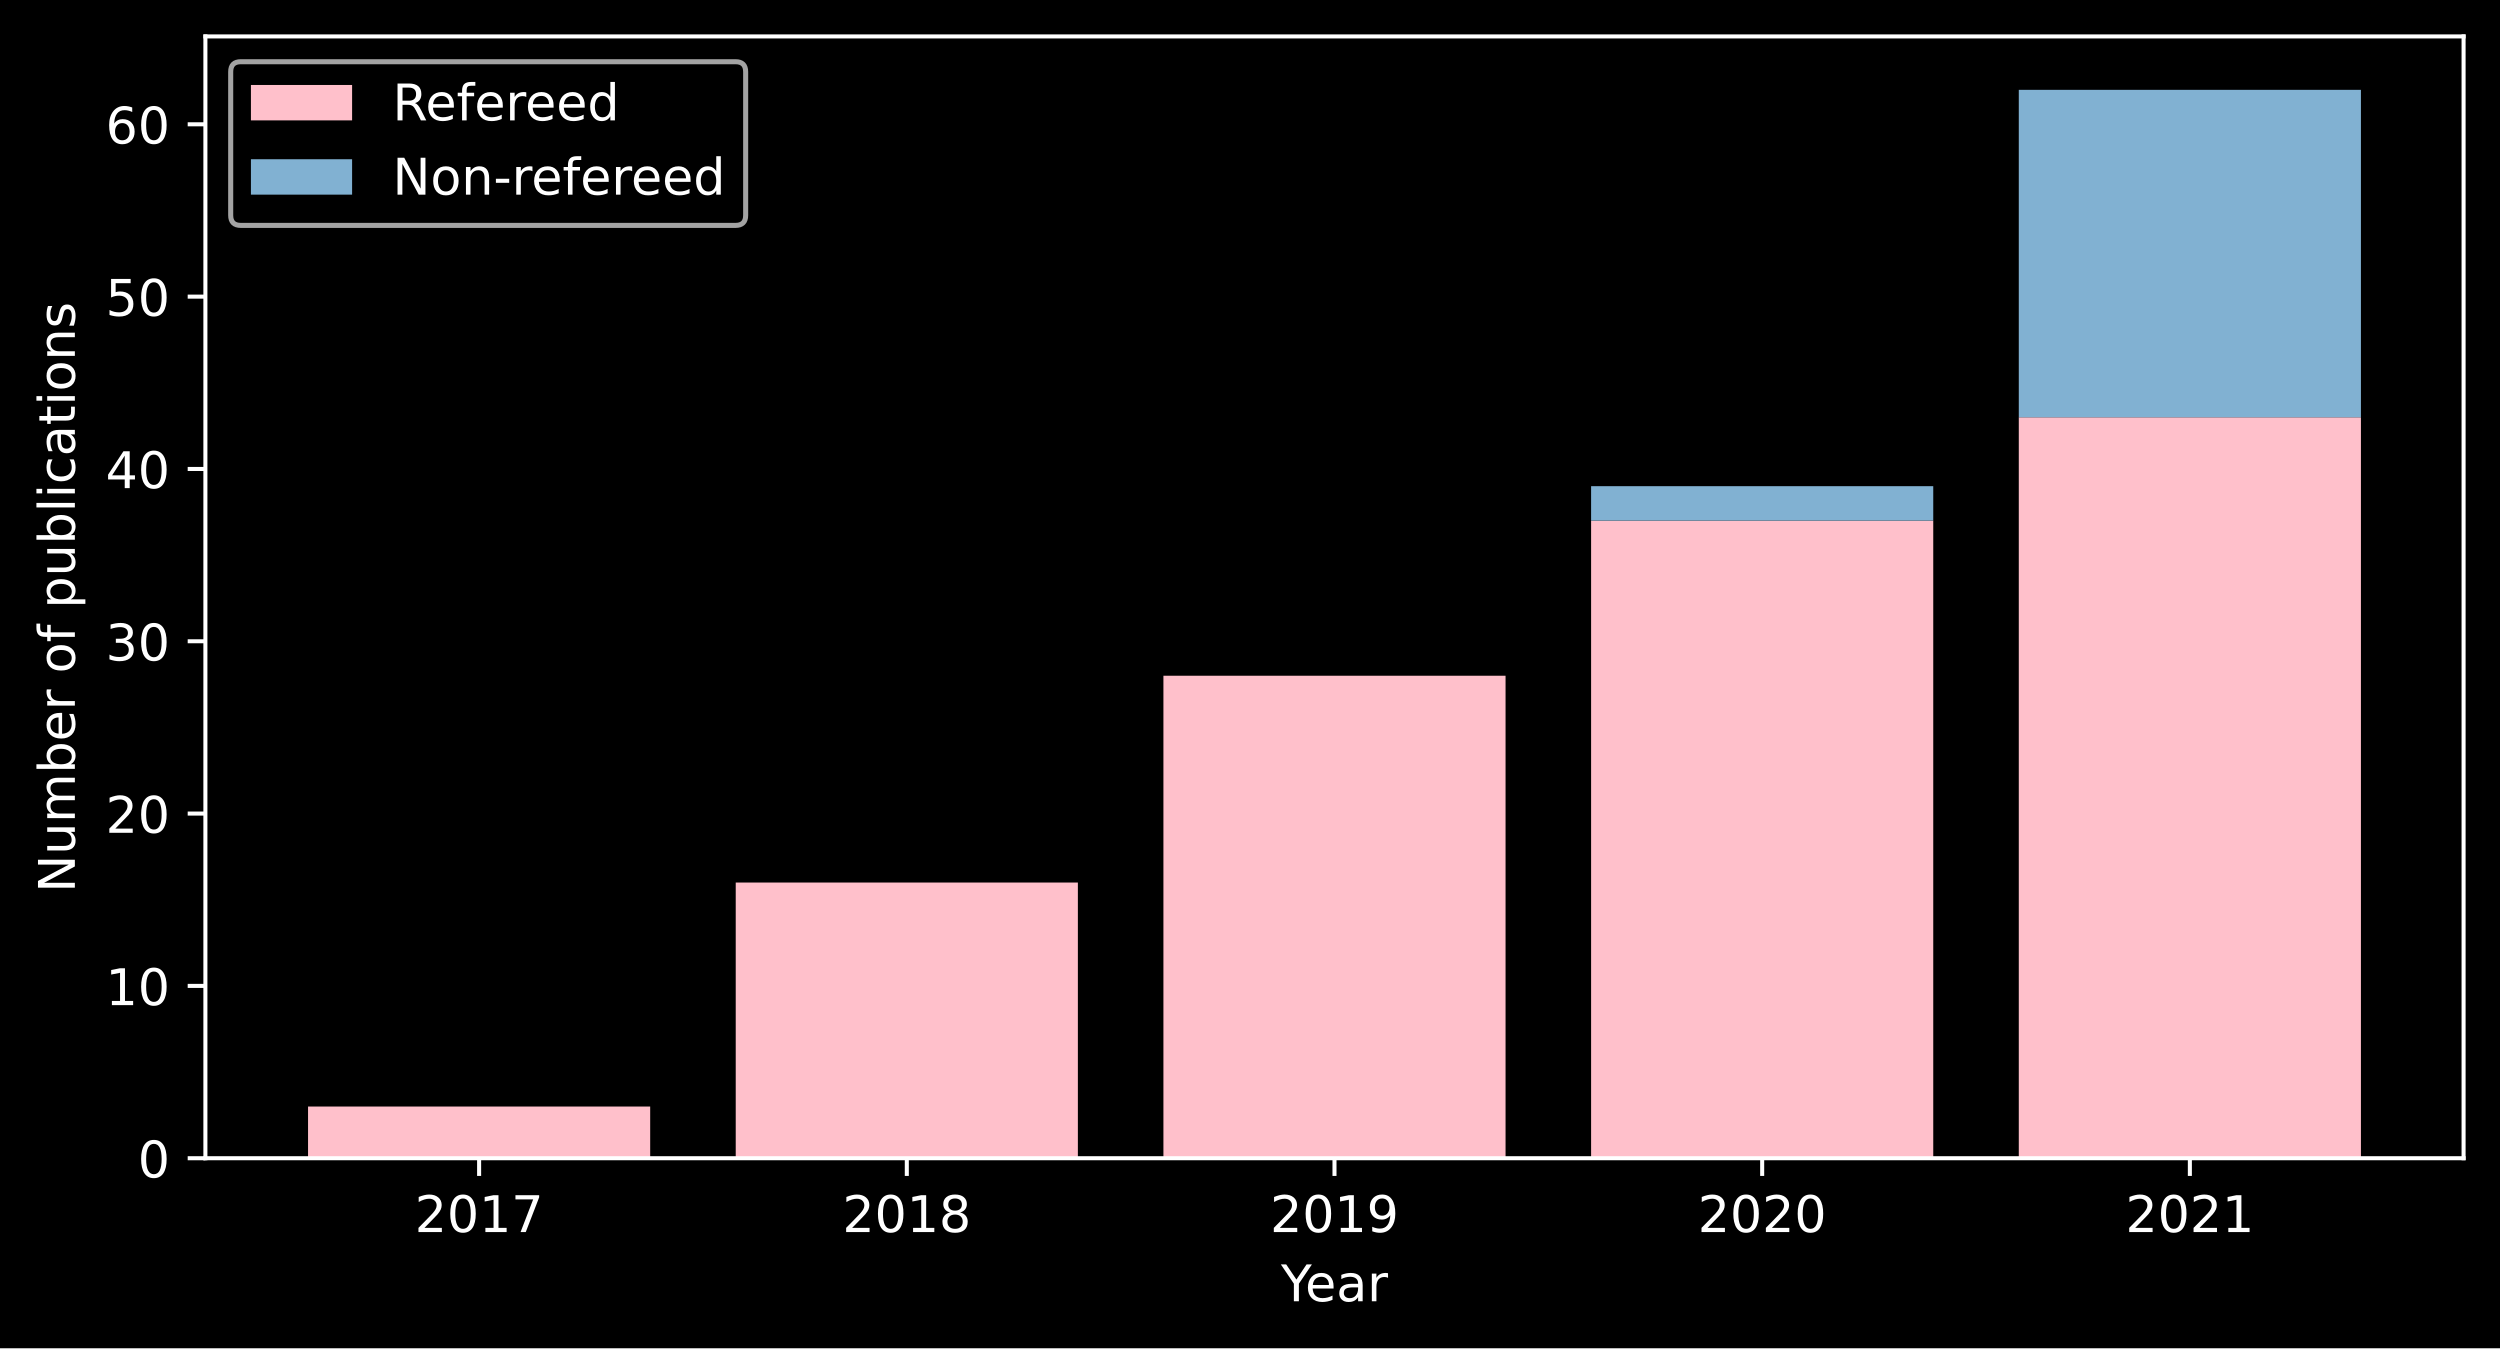
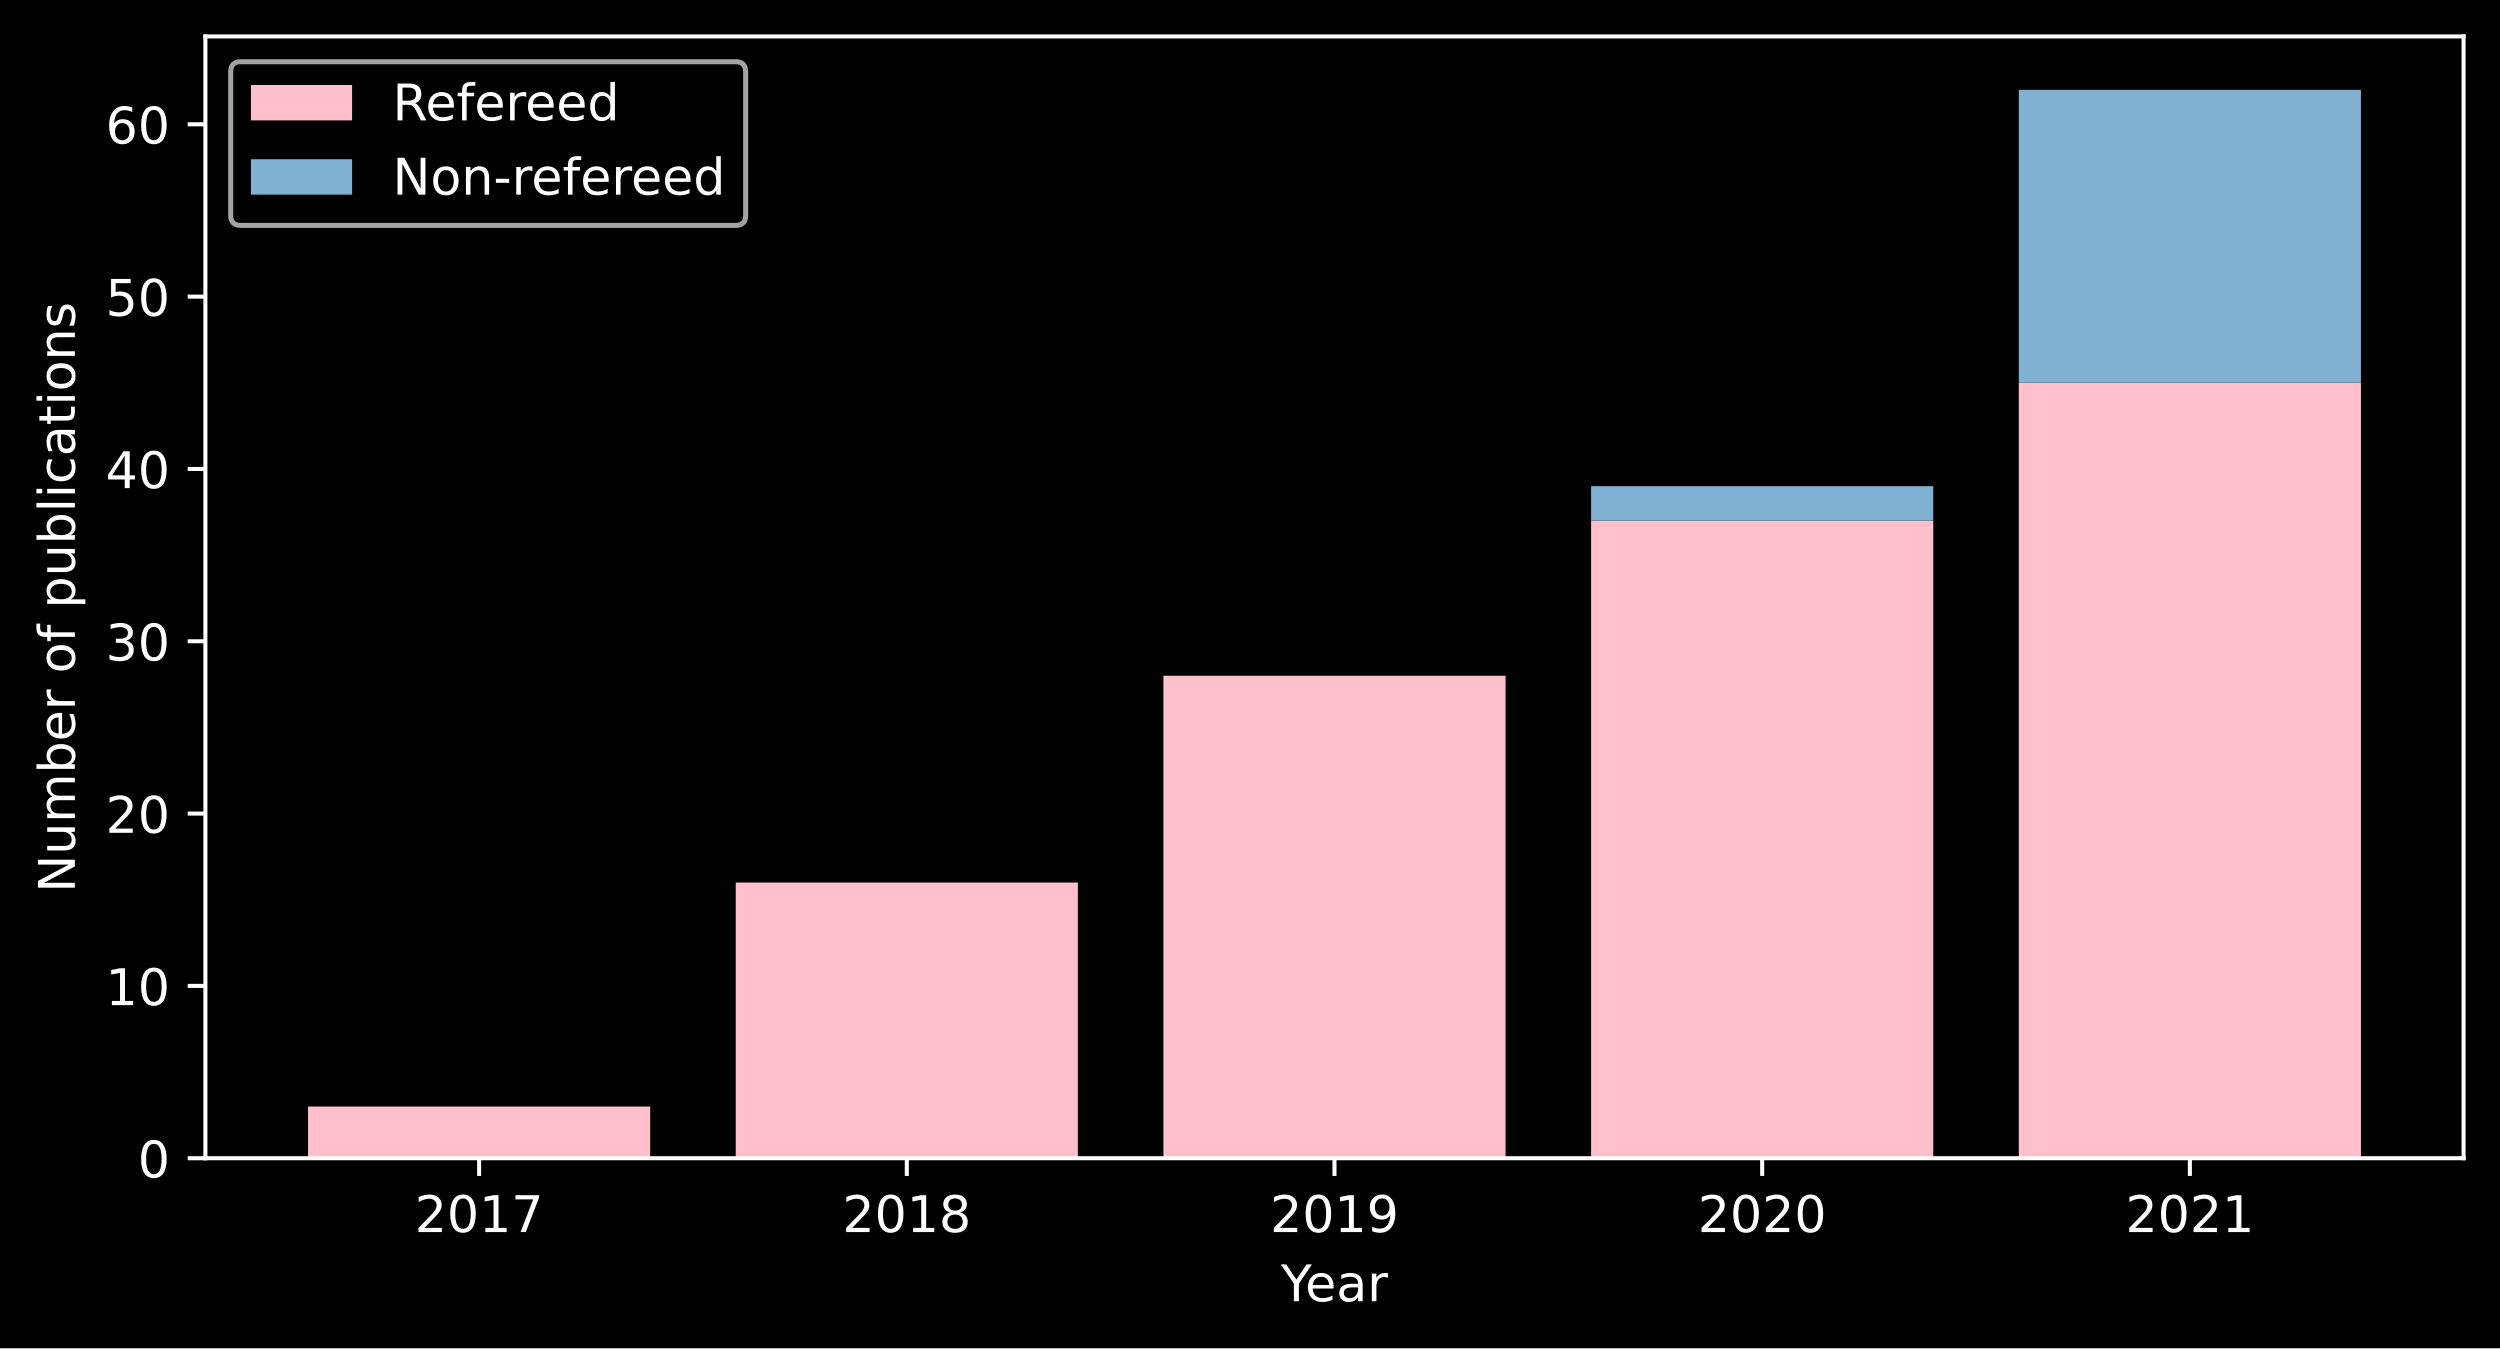
<svg xmlns="http://www.w3.org/2000/svg" xmlns:xlink="http://www.w3.org/1999/xlink" height="266.516pt" version="1.1" viewBox="0 0 494.203 266.516" width="494.203pt">
  <defs>
    <style type="text/css">*{stroke-linecap:butt;stroke-linejoin:round;}</style>
  </defs>
  <g id="figure_1">
    <g id="patch_1">
      <path d="M 0 266.516  L 494.203 266.516  L 494.203 0  L 0 0  z " />
    </g>
    <g id="axes_1">
      <g id="patch_2">
        <path d="M 40.603 228.96  L 487.003 228.96  L 487.003 7.2  L 40.603 7.2  z " />
      </g>
      <g id="patch_3">
-         <path clip-path="url(#p8f0d142fc8)" d="M 399.076 228.96  L 466.712 228.96  L 466.712 82.483  L 399.076 82.483  z " style="fill:#ffc0cb;" />
+         <path clip-path="url(#p580a50236b)" d="M 399.076 228.96  L 466.712 228.96  L 466.712 75.67  L 399.076 75.67  z " style="fill:#ffc0cb;" />
      </g>
      <g id="patch_4">
-         <path clip-path="url(#p8f0d142fc8)" d="M 314.53 228.96  L 382.167 228.96  L 382.167 102.921  L 314.53 102.921  z " style="fill:#ffc0cb;" />
+         <path clip-path="url(#p580a50236b)" d="M 314.53 228.96  L 382.167 228.96  L 382.167 102.921  L 314.53 102.921  z " style="fill:#ffc0cb;" />
      </g>
      <g id="patch_5">
-         <path clip-path="url(#p8f0d142fc8)" d="M 229.985 228.96  L 297.621 228.96  L 297.621 133.579  L 229.985 133.579  z " style="fill:#ffc0cb;" />
+         <path clip-path="url(#p580a50236b)" d="M 229.985 228.96  L 297.621 228.96  L 297.621 133.579  L 229.985 133.579  z " style="fill:#ffc0cb;" />
      </g>
      <g id="patch_6">
-         <path clip-path="url(#p8f0d142fc8)" d="M 145.439 228.96  L 213.076 228.96  L 213.076 174.457  L 145.439 174.457  z " style="fill:#ffc0cb;" />
+         <path clip-path="url(#p580a50236b)" d="M 145.439 228.96  L 213.076 228.96  L 213.076 174.457  L 145.439 174.457  z " style="fill:#ffc0cb;" />
      </g>
      <g id="patch_7">
-         <path clip-path="url(#p8f0d142fc8)" d="M 60.894 228.96  L 128.53 228.96  L 128.53 218.741  L 60.894 218.741  z " style="fill:#ffc0cb;" />
+         <path clip-path="url(#p580a50236b)" d="M 60.894 228.96  L 128.53 228.96  L 128.53 218.741  L 60.894 218.741  z " style="fill:#ffc0cb;" />
      </g>
      <g id="patch_8">
-         <path clip-path="url(#p8f0d142fc8)" d="M 399.076 82.483  L 466.712 82.483  L 466.712 17.76  L 399.076 17.76  z " style="fill:#81b1d2;" />
+         <path clip-path="url(#p580a50236b)" d="M 399.076 75.67  L 466.712 75.67  L 466.712 17.76  L 399.076 17.76  z " style="fill:#81b1d2;" />
      </g>
      <g id="patch_9">
-         <path clip-path="url(#p8f0d142fc8)" d="M 314.53 102.921  L 382.167 102.921  L 382.167 96.108  L 314.53 96.108  z " style="fill:#81b1d2;" />
+         <path clip-path="url(#p580a50236b)" d="M 314.53 102.921  L 382.167 102.921  L 382.167 96.108  L 314.53 96.108  z " style="fill:#81b1d2;" />
      </g>
      <g id="patch_10">
-         <path clip-path="url(#p8f0d142fc8)" d="M 229.985 133.579  L 297.621 133.579  L 297.621 133.579  L 229.985 133.579  z " style="fill:#81b1d2;" />
+         <path clip-path="url(#p580a50236b)" d="M 229.985 133.579  L 297.621 133.579  L 297.621 133.579  L 229.985 133.579  z " style="fill:#81b1d2;" />
      </g>
      <g id="patch_11">
-         <path clip-path="url(#p8f0d142fc8)" d="M 145.439 174.457  L 213.076 174.457  L 213.076 174.457  L 145.439 174.457  z " style="fill:#81b1d2;" />
+         <path clip-path="url(#p580a50236b)" d="M 145.439 174.457  L 213.076 174.457  L 213.076 174.457  L 145.439 174.457  z " style="fill:#81b1d2;" />
      </g>
      <g id="patch_12">
-         <path clip-path="url(#p8f0d142fc8)" d="M 60.894 218.741  L 128.53 218.741  L 128.53 218.741  L 60.894 218.741  z " style="fill:#81b1d2;" />
+         <path clip-path="url(#p580a50236b)" d="M 60.894 218.741  L 128.53 218.741  L 128.53 218.741  L 60.894 218.741  z " style="fill:#81b1d2;" />
      </g>
      <g id="matplotlib.axis_1">
        <g id="xtick_1">
          <g id="line2d_1">
            <defs>
-               <path d="M 0 0  L 0 3.5  " id="m15cc1eba08" style="stroke:#ffffff;stroke-width:0.8;" />
-             </defs>
-             <g>
-               <use style="fill:#ffffff;stroke:#ffffff;stroke-width:0.8;" x="432.894" xlink:href="#m15cc1eba08" y="228.96" />
+               <path d="M 0 0  L 0 3.5  " id="m57259cd478" style="stroke:#ffffff;stroke-width:0.8;" />
+             </defs>
+             <g>
+               <use style="fill:#ffffff;stroke:#ffffff;stroke-width:0.8;" x="432.894" xlink:href="#m57259cd478" y="228.96" />
            </g>
          </g>
          <g id="text_1">
            <g style="fill:#ffffff;" transform="translate(420.169 243.5584)scale(0.1 -0.1)">
              <defs>
                <path d="M 1228 531  L 3431 531  L 3431 0  L 469 0  L 469 531  Q 828 903 1448 1529  Q 2069 2156 2228 2338  Q 2531 2678 2651 2914  Q 2772 3150 2772 3378  Q 2772 3750 2511 3984  Q 2250 4219 1831 4219  Q 1534 4219 1204 4116  Q 875 4013 500 3803  L 500 4441  Q 881 4594 1212 4672  Q 1544 4750 1819 4750  Q 2544 4750 2975 4387  Q 3406 4025 3406 3419  Q 3406 3131 3298 2873  Q 3191 2616 2906 2266  Q 2828 2175 2409 1742  Q 1991 1309 1228 531  z " id="DejaVuSans-32" transform="scale(0.015625)" />
                <path d="M 2034 4250  Q 1547 4250 1301 3770  Q 1056 3291 1056 2328  Q 1056 1369 1301 889  Q 1547 409 2034 409  Q 2525 409 2770 889  Q 3016 1369 3016 2328  Q 3016 3291 2770 3770  Q 2525 4250 2034 4250  z M 2034 4750  Q 2819 4750 3233 4129  Q 3647 3509 3647 2328  Q 3647 1150 3233 529  Q 2819 -91 2034 -91  Q 1250 -91 836 529  Q 422 1150 422 2328  Q 422 3509 836 4129  Q 1250 4750 2034 4750  z " id="DejaVuSans-30" transform="scale(0.015625)" />
                <path d="M 794 531  L 1825 531  L 1825 4091  L 703 3866  L 703 4441  L 1819 4666  L 2450 4666  L 2450 531  L 3481 531  L 3481 0  L 794 0  L 794 531  z " id="DejaVuSans-31" transform="scale(0.015625)" />
              </defs>
              <use xlink:href="#DejaVuSans-32" />
              <use x="63.623" xlink:href="#DejaVuSans-30" />
              <use x="127.246" xlink:href="#DejaVuSans-32" />
              <use x="190.869" xlink:href="#DejaVuSans-31" />
            </g>
          </g>
        </g>
        <g id="xtick_2">
          <g id="line2d_2">
            <g>
-               <use style="fill:#ffffff;stroke:#ffffff;stroke-width:0.8;" x="348.349" xlink:href="#m15cc1eba08" y="228.96" />
+               <use style="fill:#ffffff;stroke:#ffffff;stroke-width:0.8;" x="348.349" xlink:href="#m57259cd478" y="228.96" />
            </g>
          </g>
          <g id="text_2">
            <g style="fill:#ffffff;" transform="translate(335.6236 243.5584)scale(0.1 -0.1)">
              <use xlink:href="#DejaVuSans-32" />
              <use x="63.623" xlink:href="#DejaVuSans-30" />
              <use x="127.246" xlink:href="#DejaVuSans-32" />
              <use x="190.869" xlink:href="#DejaVuSans-30" />
            </g>
          </g>
        </g>
        <g id="xtick_3">
          <g id="line2d_3">
            <g>
-               <use style="fill:#ffffff;stroke:#ffffff;stroke-width:0.8;" x="263.803" xlink:href="#m15cc1eba08" y="228.96" />
+               <use style="fill:#ffffff;stroke:#ffffff;stroke-width:0.8;" x="263.803" xlink:href="#m57259cd478" y="228.96" />
            </g>
          </g>
          <g id="text_3">
            <g style="fill:#ffffff;" transform="translate(251.0781 243.5584)scale(0.1 -0.1)">
              <defs>
                <path d="M 703 97  L 703 672  Q 941 559 1184 500  Q 1428 441 1663 441  Q 2288 441 2617 861  Q 2947 1281 2994 2138  Q 2813 1869 2534 1725  Q 2256 1581 1919 1581  Q 1219 1581 811 2004  Q 403 2428 403 3163  Q 403 3881 828 4315  Q 1253 4750 1959 4750  Q 2769 4750 3195 4129  Q 3622 3509 3622 2328  Q 3622 1225 3098 567  Q 2575 -91 1691 -91  Q 1453 -91 1209 -44  Q 966 3 703 97  z M 1959 2075  Q 2384 2075 2632 2365  Q 2881 2656 2881 3163  Q 2881 3666 2632 3958  Q 2384 4250 1959 4250  Q 1534 4250 1286 3958  Q 1038 3666 1038 3163  Q 1038 2656 1286 2365  Q 1534 2075 1959 2075  z " id="DejaVuSans-39" transform="scale(0.015625)" />
              </defs>
              <use xlink:href="#DejaVuSans-32" />
              <use x="63.623" xlink:href="#DejaVuSans-30" />
              <use x="127.246" xlink:href="#DejaVuSans-31" />
              <use x="190.869" xlink:href="#DejaVuSans-39" />
            </g>
          </g>
        </g>
        <g id="xtick_4">
          <g id="line2d_4">
            <g>
-               <use style="fill:#ffffff;stroke:#ffffff;stroke-width:0.8;" x="179.258" xlink:href="#m15cc1eba08" y="228.96" />
+               <use style="fill:#ffffff;stroke:#ffffff;stroke-width:0.8;" x="179.258" xlink:href="#m57259cd478" y="228.96" />
            </g>
          </g>
          <g id="text_4">
            <g style="fill:#ffffff;" transform="translate(166.5327 243.5584)scale(0.1 -0.1)">
              <defs>
                <path d="M 2034 2216  Q 1584 2216 1326 1975  Q 1069 1734 1069 1313  Q 1069 891 1326 650  Q 1584 409 2034 409  Q 2484 409 2743 651  Q 3003 894 3003 1313  Q 3003 1734 2745 1975  Q 2488 2216 2034 2216  z M 1403 2484  Q 997 2584 770 2862  Q 544 3141 544 3541  Q 544 4100 942 4425  Q 1341 4750 2034 4750  Q 2731 4750 3128 4425  Q 3525 4100 3525 3541  Q 3525 3141 3298 2862  Q 3072 2584 2669 2484  Q 3125 2378 3379 2068  Q 3634 1759 3634 1313  Q 3634 634 3220 271  Q 2806 -91 2034 -91  Q 1263 -91 848 271  Q 434 634 434 1313  Q 434 1759 690 2068  Q 947 2378 1403 2484  z M 1172 3481  Q 1172 3119 1398 2916  Q 1625 2713 2034 2713  Q 2441 2713 2670 2916  Q 2900 3119 2900 3481  Q 2900 3844 2670 4047  Q 2441 4250 2034 4250  Q 1625 4250 1398 4047  Q 1172 3844 1172 3481  z " id="DejaVuSans-38" transform="scale(0.015625)" />
              </defs>
              <use xlink:href="#DejaVuSans-32" />
              <use x="63.623" xlink:href="#DejaVuSans-30" />
              <use x="127.246" xlink:href="#DejaVuSans-31" />
              <use x="190.869" xlink:href="#DejaVuSans-38" />
            </g>
          </g>
        </g>
        <g id="xtick_5">
          <g id="line2d_5">
            <g>
-               <use style="fill:#ffffff;stroke:#ffffff;stroke-width:0.8;" x="94.712" xlink:href="#m15cc1eba08" y="228.96" />
+               <use style="fill:#ffffff;stroke:#ffffff;stroke-width:0.8;" x="94.712" xlink:href="#m57259cd478" y="228.96" />
            </g>
          </g>
          <g id="text_5">
            <g style="fill:#ffffff;" transform="translate(81.98722 243.5584)scale(0.1 -0.1)">
              <defs>
                <path d="M 525 4666  L 3525 4666  L 3525 4397  L 1831 0  L 1172 0  L 2766 4134  L 525 4134  L 525 4666  z " id="DejaVuSans-37" transform="scale(0.015625)" />
              </defs>
              <use xlink:href="#DejaVuSans-32" />
              <use x="63.623" xlink:href="#DejaVuSans-30" />
              <use x="127.246" xlink:href="#DejaVuSans-31" />
              <use x="190.869" xlink:href="#DejaVuSans-37" />
            </g>
          </g>
        </g>
        <g id="text_6">
          <g style="fill:#ffffff;" transform="translate(253.2156 257.2366)scale(0.1 -0.1)">
            <defs>
              <path d="M -13 4666  L 666 4666  L 1959 2747  L 3244 4666  L 3922 4666  L 2272 2222  L 2272 0  L 1638 0  L 1638 2222  L -13 4666  z " id="DejaVuSans-59" transform="scale(0.015625)" />
              <path d="M 3597 1894  L 3597 1613  L 953 1613  Q 991 1019 1311 708  Q 1631 397 2203 397  Q 2534 397 2845 478  Q 3156 559 3463 722  L 3463 178  Q 3153 47 2828 -22  Q 2503 -91 2169 -91  Q 1331 -91 842 396  Q 353 884 353 1716  Q 353 2575 817 3079  Q 1281 3584 2069 3584  Q 2775 3584 3186 3129  Q 3597 2675 3597 1894  z M 3022 2063  Q 3016 2534 2758 2815  Q 2500 3097 2075 3097  Q 1594 3097 1305 2825  Q 1016 2553 972 2059  L 3022 2063  z " id="DejaVuSans-65" transform="scale(0.015625)" />
              <path d="M 2194 1759  Q 1497 1759 1228 1600  Q 959 1441 959 1056  Q 959 750 1161 570  Q 1363 391 1709 391  Q 2188 391 2477 730  Q 2766 1069 2766 1631  L 2766 1759  L 2194 1759  z M 3341 1997  L 3341 0  L 2766 0  L 2766 531  Q 2569 213 2275 61  Q 1981 -91 1556 -91  Q 1019 -91 701 211  Q 384 513 384 1019  Q 384 1609 779 1909  Q 1175 2209 1959 2209  L 2766 2209  L 2766 2266  Q 2766 2663 2505 2880  Q 2244 3097 1772 3097  Q 1472 3097 1187 3025  Q 903 2953 641 2809  L 641 3341  Q 956 3463 1253 3523  Q 1550 3584 1831 3584  Q 2591 3584 2966 3190  Q 3341 2797 3341 1997  z " id="DejaVuSans-61" transform="scale(0.015625)" />
              <path d="M 2631 2963  Q 2534 3019 2420 3045  Q 2306 3072 2169 3072  Q 1681 3072 1420 2755  Q 1159 2438 1159 1844  L 1159 0  L 581 0  L 581 3500  L 1159 3500  L 1159 2956  Q 1341 3275 1631 3429  Q 1922 3584 2338 3584  Q 2397 3584 2469 3576  Q 2541 3569 2628 3553  L 2631 2963  z " id="DejaVuSans-72" transform="scale(0.015625)" />
            </defs>
            <use xlink:href="#DejaVuSans-59" />
            <use x="47.834" xlink:href="#DejaVuSans-65" />
            <use x="109.357" xlink:href="#DejaVuSans-61" />
            <use x="170.637" xlink:href="#DejaVuSans-72" />
          </g>
        </g>
      </g>
      <g id="matplotlib.axis_2">
        <g id="ytick_1">
          <g id="line2d_6">
            <defs>
-               <path d="M 0 0  L -3.5 0  " id="m698eb2b53c" style="stroke:#ffffff;stroke-width:0.8;" />
-             </defs>
-             <g>
-               <use style="fill:#ffffff;stroke:#ffffff;stroke-width:0.8;" x="40.603" xlink:href="#m698eb2b53c" y="228.96" />
+               <path d="M 0 0  L -3.5 0  " id="m81e368e14e" style="stroke:#ffffff;stroke-width:0.8;" />
+             </defs>
+             <g>
+               <use style="fill:#ffffff;stroke:#ffffff;stroke-width:0.8;" x="40.603" xlink:href="#m81e368e14e" y="228.96" />
            </g>
          </g>
          <g id="text_7">
            <g style="fill:#ffffff;" transform="translate(27.24063 232.7592)scale(0.1 -0.1)">
              <use xlink:href="#DejaVuSans-30" />
            </g>
          </g>
        </g>
        <g id="ytick_2">
          <g id="line2d_7">
            <g>
-               <use style="fill:#ffffff;stroke:#ffffff;stroke-width:0.8;" x="40.603" xlink:href="#m698eb2b53c" y="194.895" />
+               <use style="fill:#ffffff;stroke:#ffffff;stroke-width:0.8;" x="40.603" xlink:href="#m81e368e14e" y="194.895" />
            </g>
          </g>
          <g id="text_8">
            <g style="fill:#ffffff;" transform="translate(20.87813 198.6947)scale(0.1 -0.1)">
              <use xlink:href="#DejaVuSans-31" />
              <use x="63.623" xlink:href="#DejaVuSans-30" />
            </g>
          </g>
        </g>
        <g id="ytick_3">
          <g id="line2d_8">
            <g>
-               <use style="fill:#ffffff;stroke:#ffffff;stroke-width:0.8;" x="40.603" xlink:href="#m698eb2b53c" y="160.831" />
+               <use style="fill:#ffffff;stroke:#ffffff;stroke-width:0.8;" x="40.603" xlink:href="#m81e368e14e" y="160.831" />
            </g>
          </g>
          <g id="text_9">
            <g style="fill:#ffffff;" transform="translate(20.87813 164.6302)scale(0.1 -0.1)">
              <use xlink:href="#DejaVuSans-32" />
              <use x="63.623" xlink:href="#DejaVuSans-30" />
            </g>
          </g>
        </g>
        <g id="ytick_4">
          <g id="line2d_9">
            <g>
-               <use style="fill:#ffffff;stroke:#ffffff;stroke-width:0.8;" x="40.603" xlink:href="#m698eb2b53c" y="126.766" />
+               <use style="fill:#ffffff;stroke:#ffffff;stroke-width:0.8;" x="40.603" xlink:href="#m81e368e14e" y="126.766" />
            </g>
          </g>
          <g id="text_10">
            <g style="fill:#ffffff;" transform="translate(20.87813 130.5657)scale(0.1 -0.1)">
              <defs>
                <path d="M 2597 2516  Q 3050 2419 3304 2112  Q 3559 1806 3559 1356  Q 3559 666 3084 287  Q 2609 -91 1734 -91  Q 1441 -91 1130 -33  Q 819 25 488 141  L 488 750  Q 750 597 1062 519  Q 1375 441 1716 441  Q 2309 441 2620 675  Q 2931 909 2931 1356  Q 2931 1769 2642 2001  Q 2353 2234 1838 2234  L 1294 2234  L 1294 2753  L 1863 2753  Q 2328 2753 2575 2939  Q 2822 3125 2822 3475  Q 2822 3834 2567 4026  Q 2313 4219 1838 4219  Q 1578 4219 1281 4162  Q 984 4106 628 3988  L 628 4550  Q 988 4650 1302 4700  Q 1616 4750 1894 4750  Q 2613 4750 3031 4423  Q 3450 4097 3450 3541  Q 3450 3153 3228 2886  Q 3006 2619 2597 2516  z " id="DejaVuSans-33" transform="scale(0.015625)" />
              </defs>
              <use xlink:href="#DejaVuSans-33" />
              <use x="63.623" xlink:href="#DejaVuSans-30" />
            </g>
          </g>
        </g>
        <g id="ytick_5">
          <g id="line2d_10">
            <g>
-               <use style="fill:#ffffff;stroke:#ffffff;stroke-width:0.8;" x="40.603" xlink:href="#m698eb2b53c" y="92.702" />
+               <use style="fill:#ffffff;stroke:#ffffff;stroke-width:0.8;" x="40.603" xlink:href="#m81e368e14e" y="92.702" />
            </g>
          </g>
          <g id="text_11">
            <g style="fill:#ffffff;" transform="translate(20.87813 96.50115)scale(0.1 -0.1)">
              <defs>
                <path d="M 2419 4116  L 825 1625  L 2419 1625  L 2419 4116  z M 2253 4666  L 3047 4666  L 3047 1625  L 3713 1625  L 3713 1100  L 3047 1100  L 3047 0  L 2419 0  L 2419 1100  L 313 1100  L 313 1709  L 2253 4666  z " id="DejaVuSans-34" transform="scale(0.015625)" />
              </defs>
              <use xlink:href="#DejaVuSans-34" />
              <use x="63.623" xlink:href="#DejaVuSans-30" />
            </g>
          </g>
        </g>
        <g id="ytick_6">
          <g id="line2d_11">
            <g>
-               <use style="fill:#ffffff;stroke:#ffffff;stroke-width:0.8;" x="40.603" xlink:href="#m698eb2b53c" y="58.637" />
+               <use style="fill:#ffffff;stroke:#ffffff;stroke-width:0.8;" x="40.603" xlink:href="#m81e368e14e" y="58.637" />
            </g>
          </g>
          <g id="text_12">
            <g style="fill:#ffffff;" transform="translate(20.87813 62.43664)scale(0.1 -0.1)">
              <defs>
                <path d="M 691 4666  L 3169 4666  L 3169 4134  L 1269 4134  L 1269 2991  Q 1406 3038 1543 3061  Q 1681 3084 1819 3084  Q 2600 3084 3056 2656  Q 3513 2228 3513 1497  Q 3513 744 3044 326  Q 2575 -91 1722 -91  Q 1428 -91 1123 -41  Q 819 9 494 109  L 494 744  Q 775 591 1075 516  Q 1375 441 1709 441  Q 2250 441 2565 725  Q 2881 1009 2881 1497  Q 2881 1984 2565 2268  Q 2250 2553 1709 2553  Q 1456 2553 1204 2497  Q 953 2441 691 2322  L 691 4666  z " id="DejaVuSans-35" transform="scale(0.015625)" />
              </defs>
              <use xlink:href="#DejaVuSans-35" />
              <use x="63.623" xlink:href="#DejaVuSans-30" />
            </g>
          </g>
        </g>
        <g id="ytick_7">
          <g id="line2d_12">
            <g>
-               <use style="fill:#ffffff;stroke:#ffffff;stroke-width:0.8;" x="40.603" xlink:href="#m698eb2b53c" y="24.573" />
+               <use style="fill:#ffffff;stroke:#ffffff;stroke-width:0.8;" x="40.603" xlink:href="#m81e368e14e" y="24.573" />
            </g>
          </g>
          <g id="text_13">
            <g style="fill:#ffffff;" transform="translate(20.87813 28.37212)scale(0.1 -0.1)">
              <defs>
                <path d="M 2113 2584  Q 1688 2584 1439 2293  Q 1191 2003 1191 1497  Q 1191 994 1439 701  Q 1688 409 2113 409  Q 2538 409 2786 701  Q 3034 994 3034 1497  Q 3034 2003 2786 2293  Q 2538 2584 2113 2584  z M 3366 4563  L 3366 3988  Q 3128 4100 2886 4159  Q 2644 4219 2406 4219  Q 1781 4219 1451 3797  Q 1122 3375 1075 2522  Q 1259 2794 1537 2939  Q 1816 3084 2150 3084  Q 2853 3084 3261 2657  Q 3669 2231 3669 1497  Q 3669 778 3244 343  Q 2819 -91 2113 -91  Q 1303 -91 875 529  Q 447 1150 447 2328  Q 447 3434 972 4092  Q 1497 4750 2381 4750  Q 2619 4750 2861 4703  Q 3103 4656 3366 4563  z " id="DejaVuSans-36" transform="scale(0.015625)" />
              </defs>
              <use xlink:href="#DejaVuSans-36" />
              <use x="63.623" xlink:href="#DejaVuSans-30" />
            </g>
          </g>
        </g>
        <g id="text_14">
          <g style="fill:#ffffff;" transform="translate(14.79844 176.4542)rotate(-90)scale(0.1 -0.1)">
            <defs>
              <path d="M 628 4666  L 1478 4666  L 3547 763  L 3547 4666  L 4159 4666  L 4159 0  L 3309 0  L 1241 3903  L 1241 0  L 628 0  L 628 4666  z " id="DejaVuSans-4e" transform="scale(0.015625)" />
              <path d="M 544 1381  L 544 3500  L 1119 3500  L 1119 1403  Q 1119 906 1312 657  Q 1506 409 1894 409  Q 2359 409 2629 706  Q 2900 1003 2900 1516  L 2900 3500  L 3475 3500  L 3475 0  L 2900 0  L 2900 538  Q 2691 219 2414 64  Q 2138 -91 1772 -91  Q 1169 -91 856 284  Q 544 659 544 1381  z M 1991 3584  L 1991 3584  z " id="DejaVuSans-75" transform="scale(0.015625)" />
              <path d="M 3328 2828  Q 3544 3216 3844 3400  Q 4144 3584 4550 3584  Q 5097 3584 5394 3201  Q 5691 2819 5691 2113  L 5691 0  L 5113 0  L 5113 2094  Q 5113 2597 4934 2840  Q 4756 3084 4391 3084  Q 3944 3084 3684 2787  Q 3425 2491 3425 1978  L 3425 0  L 2847 0  L 2847 2094  Q 2847 2600 2669 2842  Q 2491 3084 2119 3084  Q 1678 3084 1418 2786  Q 1159 2488 1159 1978  L 1159 0  L 581 0  L 581 3500  L 1159 3500  L 1159 2956  Q 1356 3278 1631 3431  Q 1906 3584 2284 3584  Q 2666 3584 2933 3390  Q 3200 3197 3328 2828  z " id="DejaVuSans-6d" transform="scale(0.015625)" />
              <path d="M 3116 1747  Q 3116 2381 2855 2742  Q 2594 3103 2138 3103  Q 1681 3103 1420 2742  Q 1159 2381 1159 1747  Q 1159 1113 1420 752  Q 1681 391 2138 391  Q 2594 391 2855 752  Q 3116 1113 3116 1747  z M 1159 2969  Q 1341 3281 1617 3432  Q 1894 3584 2278 3584  Q 2916 3584 3314 3078  Q 3713 2572 3713 1747  Q 3713 922 3314 415  Q 2916 -91 2278 -91  Q 1894 -91 1617 61  Q 1341 213 1159 525  L 1159 0  L 581 0  L 581 4863  L 1159 4863  L 1159 2969  z " id="DejaVuSans-62" transform="scale(0.015625)" />
              <path id="DejaVuSans-20" transform="scale(0.015625)" />
              <path d="M 1959 3097  Q 1497 3097 1228 2736  Q 959 2375 959 1747  Q 959 1119 1226 758  Q 1494 397 1959 397  Q 2419 397 2687 759  Q 2956 1122 2956 1747  Q 2956 2369 2687 2733  Q 2419 3097 1959 3097  z M 1959 3584  Q 2709 3584 3137 3096  Q 3566 2609 3566 1747  Q 3566 888 3137 398  Q 2709 -91 1959 -91  Q 1206 -91 779 398  Q 353 888 353 1747  Q 353 2609 779 3096  Q 1206 3584 1959 3584  z " id="DejaVuSans-6f" transform="scale(0.015625)" />
              <path d="M 2375 4863  L 2375 4384  L 1825 4384  Q 1516 4384 1395 4259  Q 1275 4134 1275 3809  L 1275 3500  L 2222 3500  L 2222 3053  L 1275 3053  L 1275 0  L 697 0  L 697 3053  L 147 3053  L 147 3500  L 697 3500  L 697 3744  Q 697 4328 969 4595  Q 1241 4863 1831 4863  L 2375 4863  z " id="DejaVuSans-66" transform="scale(0.015625)" />
              <path d="M 1159 525  L 1159 -1331  L 581 -1331  L 581 3500  L 1159 3500  L 1159 2969  Q 1341 3281 1617 3432  Q 1894 3584 2278 3584  Q 2916 3584 3314 3078  Q 3713 2572 3713 1747  Q 3713 922 3314 415  Q 2916 -91 2278 -91  Q 1894 -91 1617 61  Q 1341 213 1159 525  z M 3116 1747  Q 3116 2381 2855 2742  Q 2594 3103 2138 3103  Q 1681 3103 1420 2742  Q 1159 2381 1159 1747  Q 1159 1113 1420 752  Q 1681 391 2138 391  Q 2594 391 2855 752  Q 3116 1113 3116 1747  z " id="DejaVuSans-70" transform="scale(0.015625)" />
              <path d="M 603 4863  L 1178 4863  L 1178 0  L 603 0  L 603 4863  z " id="DejaVuSans-6c" transform="scale(0.015625)" />
              <path d="M 603 3500  L 1178 3500  L 1178 0  L 603 0  L 603 3500  z M 603 4863  L 1178 4863  L 1178 4134  L 603 4134  L 603 4863  z " id="DejaVuSans-69" transform="scale(0.015625)" />
              <path d="M 3122 3366  L 3122 2828  Q 2878 2963 2633 3030  Q 2388 3097 2138 3097  Q 1578 3097 1268 2742  Q 959 2388 959 1747  Q 959 1106 1268 751  Q 1578 397 2138 397  Q 2388 397 2633 464  Q 2878 531 3122 666  L 3122 134  Q 2881 22 2623 -34  Q 2366 -91 2075 -91  Q 1284 -91 818 406  Q 353 903 353 1747  Q 353 2603 823 3093  Q 1294 3584 2113 3584  Q 2378 3584 2631 3529  Q 2884 3475 3122 3366  z " id="DejaVuSans-63" transform="scale(0.015625)" />
              <path d="M 1172 4494  L 1172 3500  L 2356 3500  L 2356 3053  L 1172 3053  L 1172 1153  Q 1172 725 1289 603  Q 1406 481 1766 481  L 2356 481  L 2356 0  L 1766 0  Q 1100 0 847 248  Q 594 497 594 1153  L 594 3053  L 172 3053  L 172 3500  L 594 3500  L 594 4494  L 1172 4494  z " id="DejaVuSans-74" transform="scale(0.015625)" />
              <path d="M 3513 2113  L 3513 0  L 2938 0  L 2938 2094  Q 2938 2591 2744 2837  Q 2550 3084 2163 3084  Q 1697 3084 1428 2787  Q 1159 2491 1159 1978  L 1159 0  L 581 0  L 581 3500  L 1159 3500  L 1159 2956  Q 1366 3272 1645 3428  Q 1925 3584 2291 3584  Q 2894 3584 3203 3211  Q 3513 2838 3513 2113  z " id="DejaVuSans-6e" transform="scale(0.015625)" />
              <path d="M 2834 3397  L 2834 2853  Q 2591 2978 2328 3040  Q 2066 3103 1784 3103  Q 1356 3103 1142 2972  Q 928 2841 928 2578  Q 928 2378 1081 2264  Q 1234 2150 1697 2047  L 1894 2003  Q 2506 1872 2764 1633  Q 3022 1394 3022 966  Q 3022 478 2636 193  Q 2250 -91 1575 -91  Q 1294 -91 989 -36  Q 684 19 347 128  L 347 722  Q 666 556 975 473  Q 1284 391 1588 391  Q 1994 391 2212 530  Q 2431 669 2431 922  Q 2431 1156 2273 1281  Q 2116 1406 1581 1522  L 1381 1569  Q 847 1681 609 1914  Q 372 2147 372 2553  Q 372 3047 722 3315  Q 1072 3584 1716 3584  Q 2034 3584 2315 3537  Q 2597 3491 2834 3397  z " id="DejaVuSans-73" transform="scale(0.015625)" />
            </defs>
            <use xlink:href="#DejaVuSans-4e" />
            <use x="74.805" xlink:href="#DejaVuSans-75" />
            <use x="138.184" xlink:href="#DejaVuSans-6d" />
            <use x="235.596" xlink:href="#DejaVuSans-62" />
            <use x="299.072" xlink:href="#DejaVuSans-65" />
            <use x="360.596" xlink:href="#DejaVuSans-72" />
            <use x="401.709" xlink:href="#DejaVuSans-20" />
            <use x="433.496" xlink:href="#DejaVuSans-6f" />
            <use x="494.678" xlink:href="#DejaVuSans-66" />
            <use x="529.883" xlink:href="#DejaVuSans-20" />
            <use x="561.67" xlink:href="#DejaVuSans-70" />
            <use x="625.146" xlink:href="#DejaVuSans-75" />
            <use x="688.525" xlink:href="#DejaVuSans-62" />
            <use x="752.002" xlink:href="#DejaVuSans-6c" />
            <use x="779.785" xlink:href="#DejaVuSans-69" />
            <use x="807.568" xlink:href="#DejaVuSans-63" />
            <use x="862.549" xlink:href="#DejaVuSans-61" />
            <use x="923.828" xlink:href="#DejaVuSans-74" />
            <use x="963.037" xlink:href="#DejaVuSans-69" />
            <use x="990.82" xlink:href="#DejaVuSans-6f" />
            <use x="1052.002" xlink:href="#DejaVuSans-6e" />
            <use x="1115.381" xlink:href="#DejaVuSans-73" />
          </g>
        </g>
      </g>
      <g id="patch_13">
        <path d="M 40.603 228.96  L 40.603 7.2  " style="fill:none;stroke:#ffffff;stroke-linecap:square;stroke-linejoin:miter;stroke-width:0.8;" />
      </g>
      <g id="patch_14">
        <path d="M 487.003 228.96  L 487.003 7.2  " style="fill:none;stroke:#ffffff;stroke-linecap:square;stroke-linejoin:miter;stroke-width:0.8;" />
      </g>
      <g id="patch_15">
        <path d="M 40.603 228.96  L 487.003 228.96  " style="fill:none;stroke:#ffffff;stroke-linecap:square;stroke-linejoin:miter;stroke-width:0.8;" />
      </g>
      <g id="patch_16">
        <path d="M 40.603 7.2  L 487.003 7.2  " style="fill:none;stroke:#ffffff;stroke-linecap:square;stroke-linejoin:miter;stroke-width:0.8;" />
      </g>
      <g id="legend_1">
        <g id="patch_17">
          <path d="M 47.603 44.556  L 145.402 44.556  Q 147.402 44.556 147.402 42.556  L 147.402 14.2  Q 147.402 12.2 145.402 12.2  L 47.603 12.2  Q 45.603 12.2 45.603 14.2  L 45.603 42.556  Q 45.603 44.556 47.603 44.556  z " style="opacity:0.8;stroke:#cccccc;stroke-linejoin:miter;" />
        </g>
        <g id="patch_18">
          <path d="M 49.603 23.798  L 69.603 23.798  L 69.603 16.798  L 49.603 16.798  z " style="fill:#ffc0cb;" />
        </g>
        <g id="text_15">
          <g style="fill:#ffffff;" transform="translate(77.60313 23.79844)scale(0.1 -0.1)">
            <defs>
              <path d="M 2841 2188  Q 3044 2119 3236 1894  Q 3428 1669 3622 1275  L 4263 0  L 3584 0  L 2988 1197  Q 2756 1666 2539 1819  Q 2322 1972 1947 1972  L 1259 1972  L 1259 0  L 628 0  L 628 4666  L 2053 4666  Q 2853 4666 3247 4331  Q 3641 3997 3641 3322  Q 3641 2881 3436 2590  Q 3231 2300 2841 2188  z M 1259 4147  L 1259 2491  L 2053 2491  Q 2509 2491 2742 2702  Q 2975 2913 2975 3322  Q 2975 3731 2742 3939  Q 2509 4147 2053 4147  L 1259 4147  z " id="DejaVuSans-52" transform="scale(0.015625)" />
              <path d="M 2906 2969  L 2906 4863  L 3481 4863  L 3481 0  L 2906 0  L 2906 525  Q 2725 213 2448 61  Q 2172 -91 1784 -91  Q 1150 -91 751 415  Q 353 922 353 1747  Q 353 2572 751 3078  Q 1150 3584 1784 3584  Q 2172 3584 2448 3432  Q 2725 3281 2906 2969  z M 947 1747  Q 947 1113 1208 752  Q 1469 391 1925 391  Q 2381 391 2643 752  Q 2906 1113 2906 1747  Q 2906 2381 2643 2742  Q 2381 3103 1925 3103  Q 1469 3103 1208 2742  Q 947 2381 947 1747  z " id="DejaVuSans-64" transform="scale(0.015625)" />
            </defs>
            <use xlink:href="#DejaVuSans-52" />
            <use x="64.982" xlink:href="#DejaVuSans-65" />
            <use x="126.506" xlink:href="#DejaVuSans-66" />
            <use x="161.711" xlink:href="#DejaVuSans-65" />
            <use x="223.234" xlink:href="#DejaVuSans-72" />
            <use x="262.098" xlink:href="#DejaVuSans-65" />
            <use x="323.621" xlink:href="#DejaVuSans-65" />
            <use x="385.145" xlink:href="#DejaVuSans-64" />
          </g>
        </g>
        <g id="patch_19">
          <path d="M 49.603 38.477  L 69.603 38.477  L 69.603 31.477  L 49.603 31.477  z " style="fill:#81b1d2;" />
        </g>
        <g id="text_16">
          <g style="fill:#ffffff;" transform="translate(77.60313 38.47656)scale(0.1 -0.1)">
            <defs>
              <path d="M 313 2009  L 1997 2009  L 1997 1497  L 313 1497  L 313 2009  z " id="DejaVuSans-2d" transform="scale(0.015625)" />
            </defs>
            <use xlink:href="#DejaVuSans-4e" />
            <use x="74.805" xlink:href="#DejaVuSans-6f" />
            <use x="135.986" xlink:href="#DejaVuSans-6e" />
            <use x="199.365" xlink:href="#DejaVuSans-2d" />
            <use x="235.449" xlink:href="#DejaVuSans-72" />
            <use x="274.312" xlink:href="#DejaVuSans-65" />
            <use x="335.836" xlink:href="#DejaVuSans-66" />
            <use x="371.041" xlink:href="#DejaVuSans-65" />
            <use x="432.564" xlink:href="#DejaVuSans-72" />
            <use x="471.428" xlink:href="#DejaVuSans-65" />
            <use x="532.951" xlink:href="#DejaVuSans-65" />
            <use x="594.475" xlink:href="#DejaVuSans-64" />
          </g>
        </g>
      </g>
    </g>
  </g>
  <defs>
-     <clipPath id="p8f0d142fc8">
+     <clipPath id="p580a50236b">
      <rect height="221.76" width="446.4" x="40.603" y="7.2" />
    </clipPath>
  </defs>
</svg>
